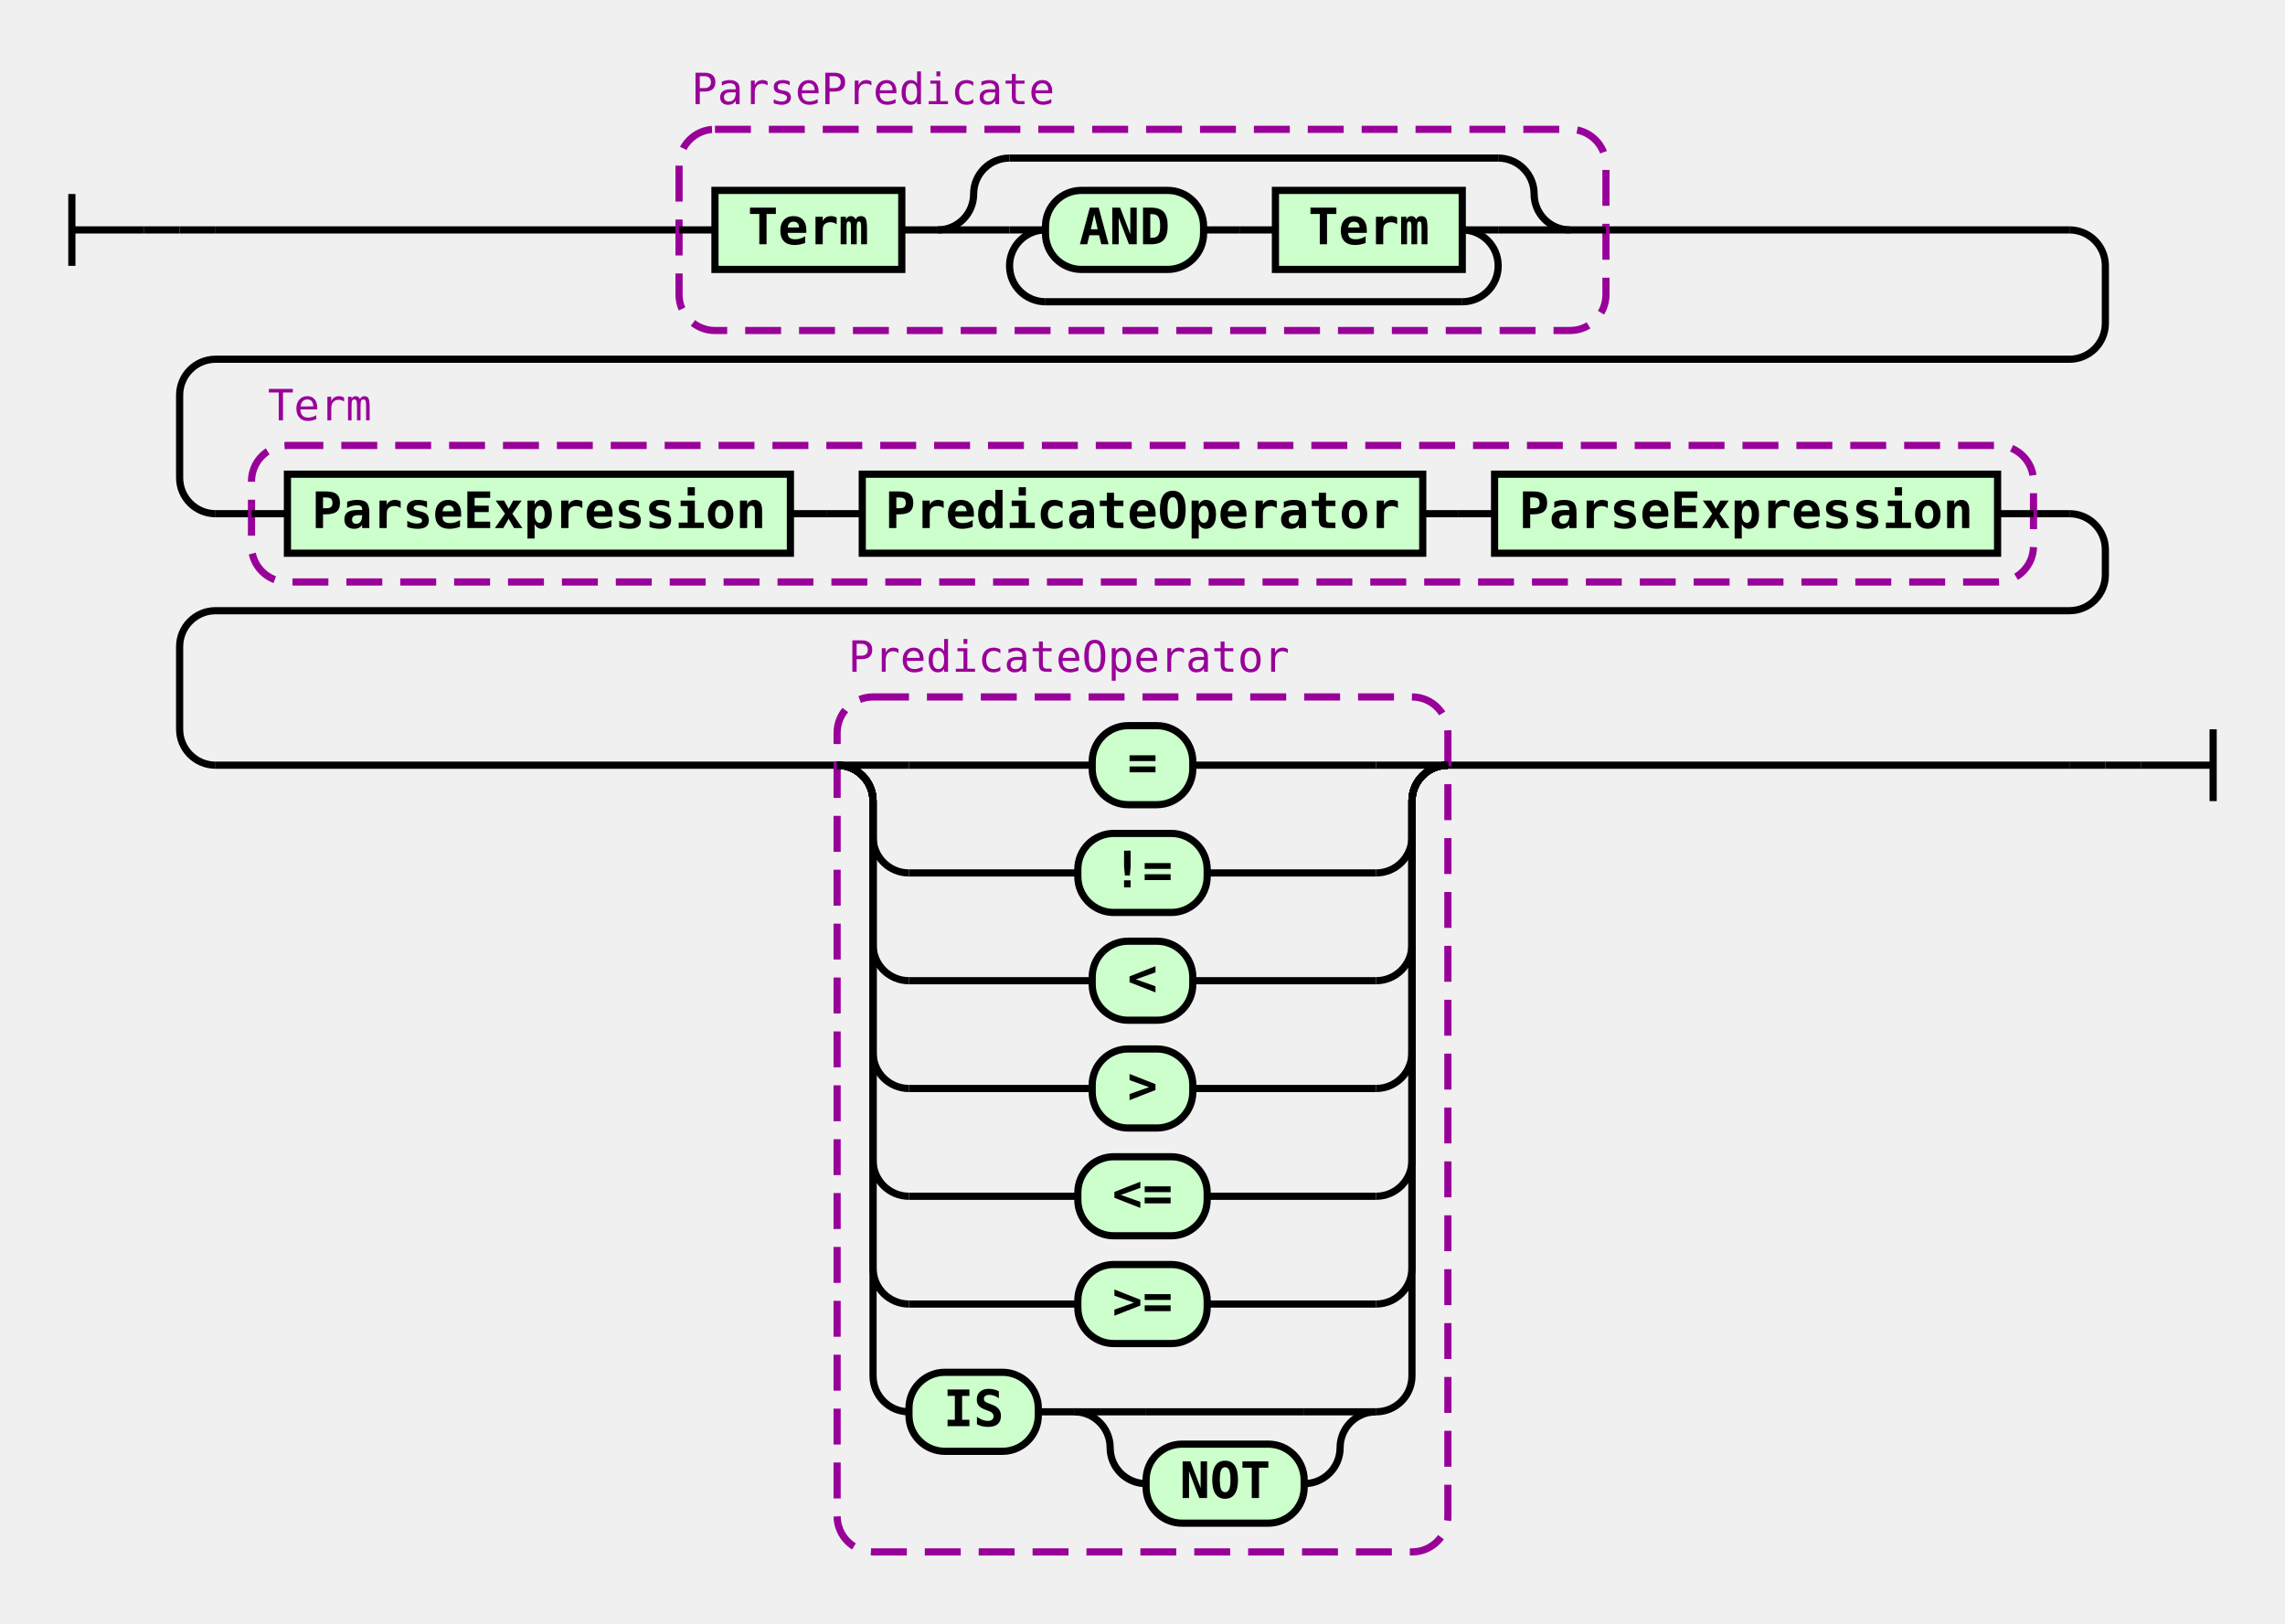
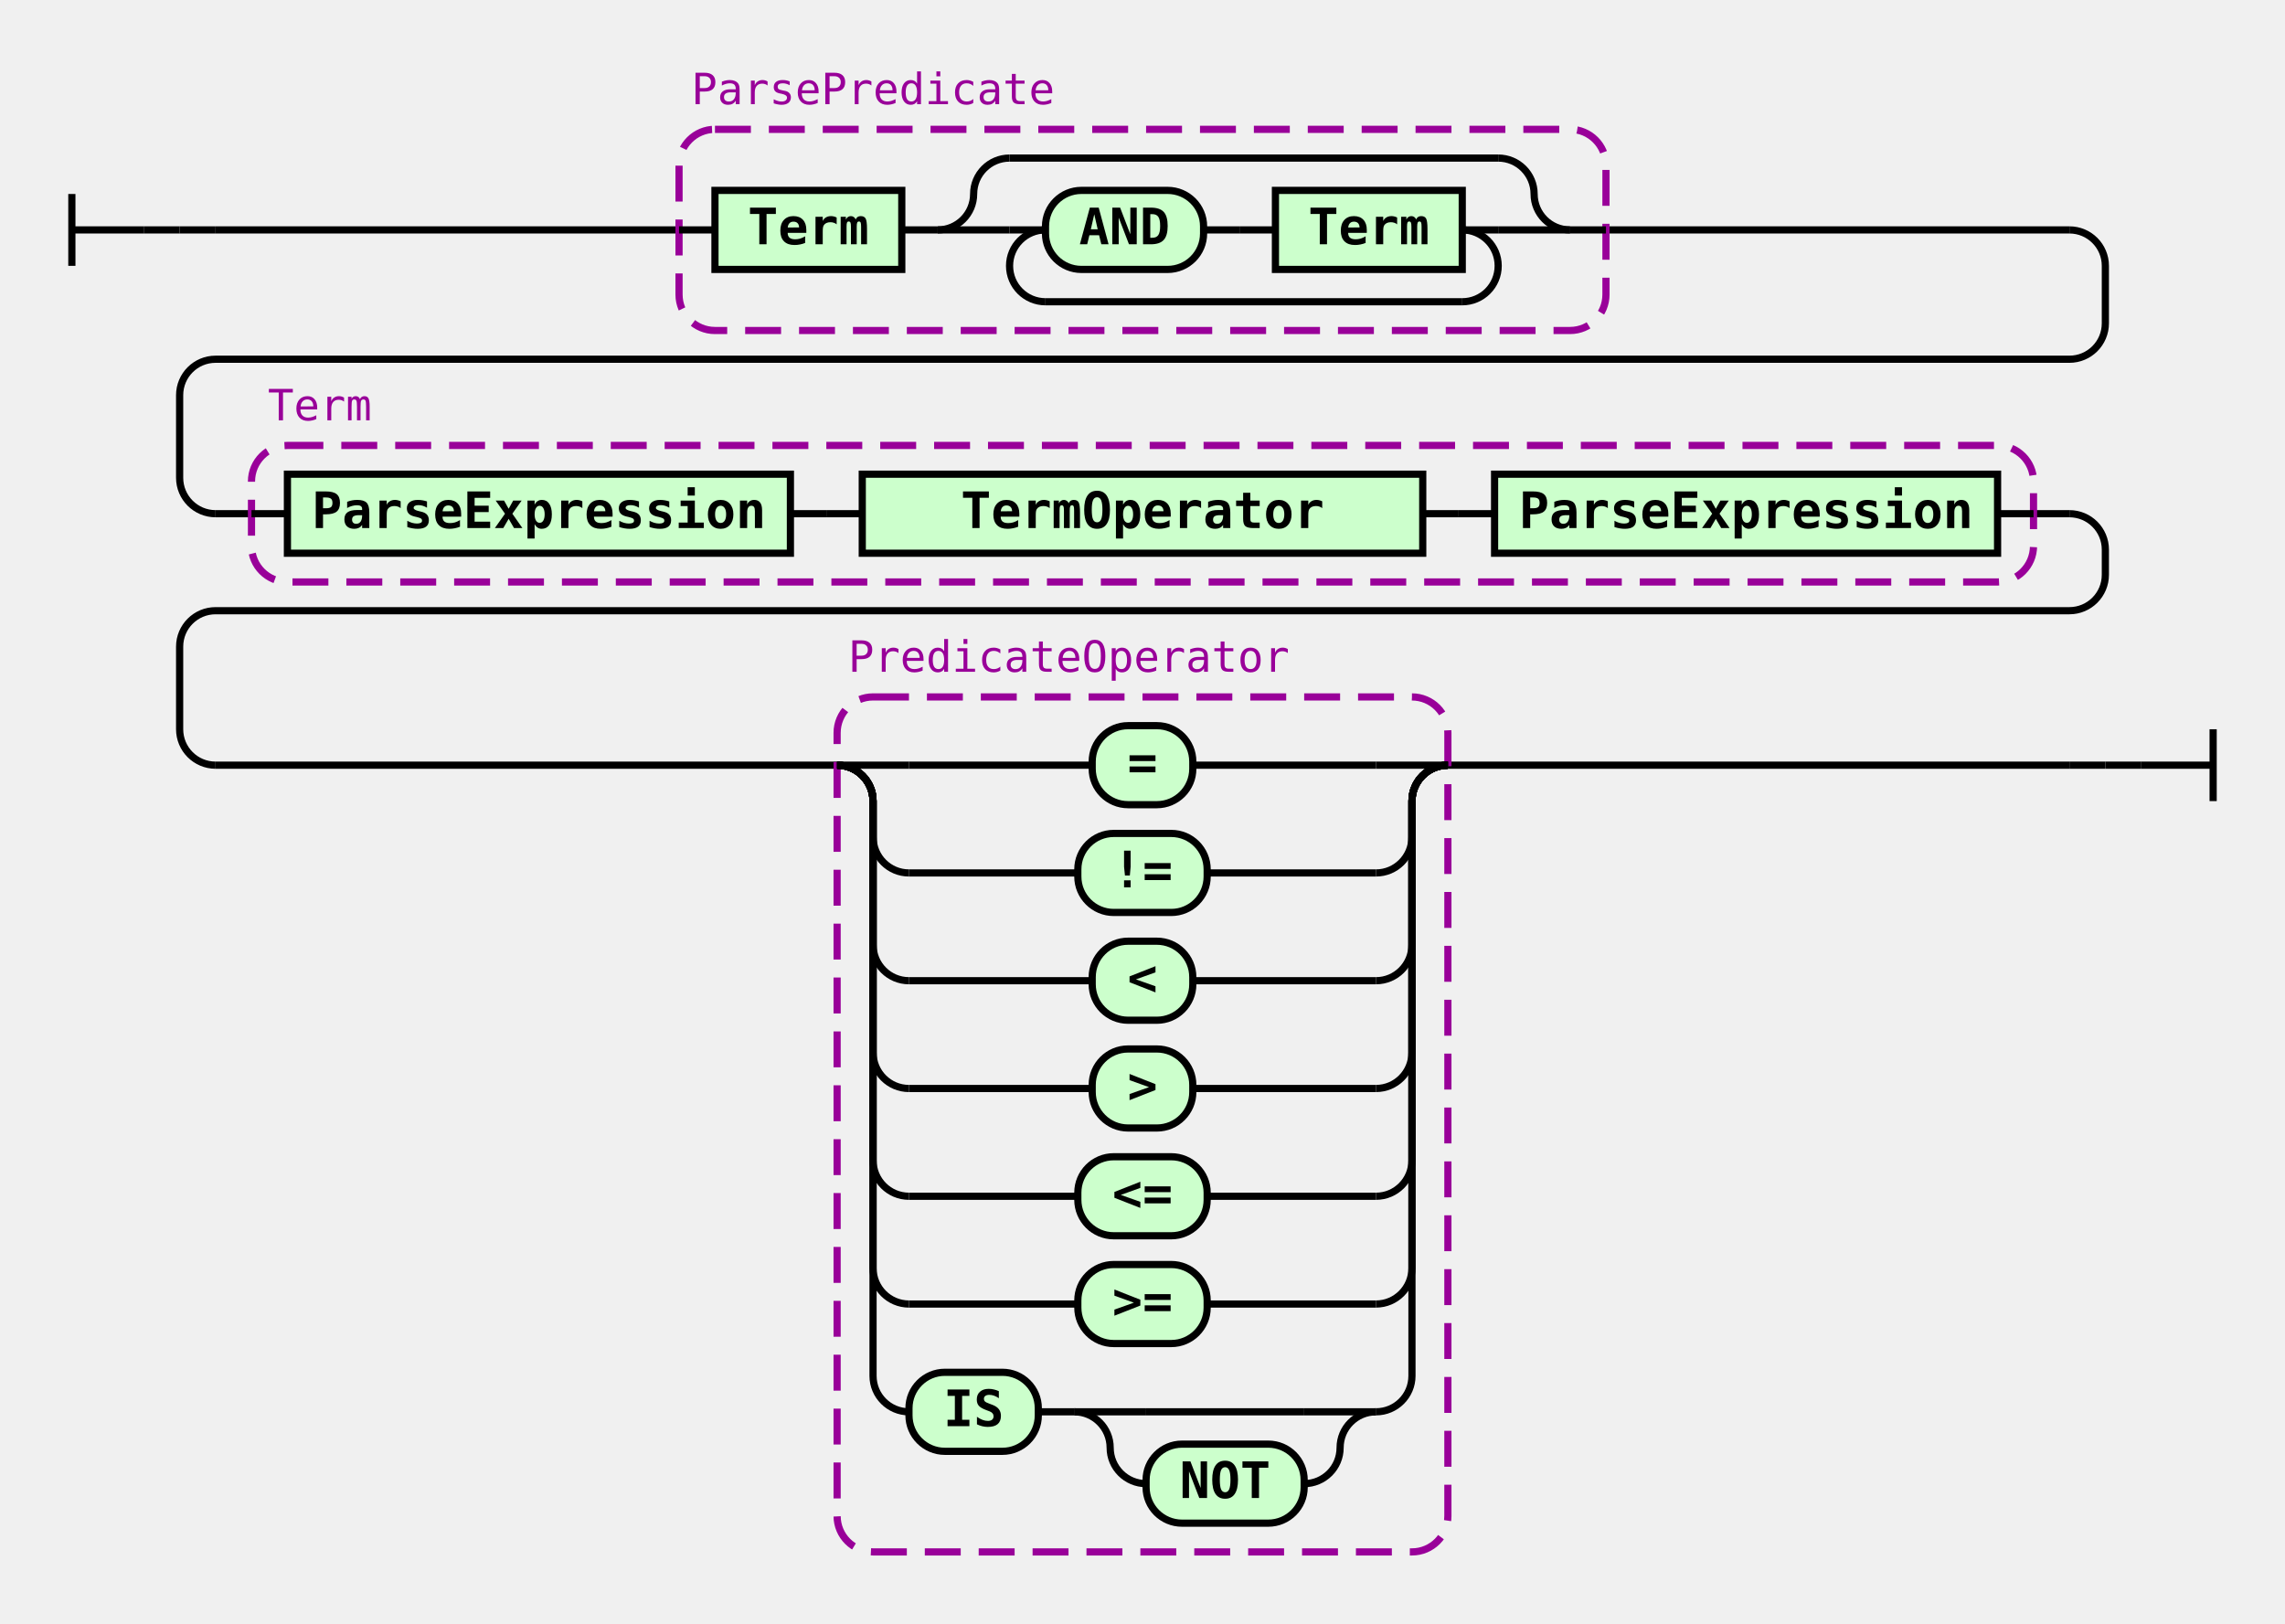
<svg xmlns="http://www.w3.org/2000/svg" class="railroad-diagram" width="636" height="452" viewBox="0 0 636 452">
  <g>
    <g>
      <path d="M20 54v20m0 -10h20" />
    </g>
    <path d="M40 64h10" />
    <g>
      <path d="M50 64h0" />
      <path d="M50 64h10" />
      <g>
        <path d="M60 64h129" />
        <path d="M447 64h129" />
        <rect x="189" y="36" width="258" height="56" rx="10" ry="10" class="group-box" />
        <g>
          <path d="M189 64h10" />
          <path d="M437 64h10" />
          <g class="non-terminal ">
            <path d="M199 64h0" />
            <path d="M251 64h0" />
            <rect x="199" y="53" width="52" height="22" />
            <text x="225" y="68">Term</text>
          </g>
          <path d="M251 64h10" />
          <g>
            <path d="M261 64h0" />
            <path d="M437 64h0" />
            <path d="M261 64a10 10 0 0 0 10 -10v0a10 10 0 0 1 10 -10" />
            <g>
              <path d="M281 44h136" />
            </g>
            <path d="M417 44a10 10 0 0 1 10 10v0a10 10 0 0 0 10 10" />
            <path d="M261 64h20" />
            <g>
              <path d="M281 64h0" />
              <path d="M417 64h0" />
              <path d="M281 64h10" />
              <g>
                <path d="M291 64h0" />
                <path d="M407 64h0" />
                <g class="terminal ">
                  <path d="M291 64h0" />
                  <path d="M335 64h0" />
                  <rect x="291" y="53" width="44" height="22" rx="10" ry="10" />
                  <text x="313" y="68">AND</text>
                </g>
                <path d="M335 64h10" />
                <path d="M345 64h10" />
                <g class="non-terminal ">
                  <path d="M355 64h0" />
                  <path d="M407 64h0" />
                  <rect x="355" y="53" width="52" height="22" />
                  <text x="381" y="68">Term</text>
                </g>
              </g>
              <path d="M407 64h10" />
              <path d="M291 64a10 10 0 0 0 -10 10v0a10 10 0 0 0 10 10" />
              <g>
                <path d="M291 84h116" />
              </g>
              <path d="M407 84a10 10 0 0 0 10 -10v0a10 10 0 0 0 -10 -10" />
            </g>
            <path d="M417 64h20" />
          </g>
        </g>
        <g class="undefined">
          <path d="M189 26h0" />
          <path d="M297 26h0" />
          <text x="243" y="29" class="comment">ParsePredicate</text>
        </g>
      </g>
      <path d="M576 64a10 10 0 0 1 10 10v16a10 10 0 0 1 -10 10h-516a10 10 0 0 0 -10 10v23a10 10 0 0 0 10 10" />
      <g>
        <path d="M60 143h10" />
        <path d="M566 143h10" />
        <rect x="70" y="124" width="496" height="38" rx="10" ry="10" class="group-box" />
        <g>
          <path d="M70 143h10" />
          <path d="M556 143h10" />
          <g class="non-terminal ">
            <path d="M80 143h0" />
            <path d="M220 143h0" />
            <rect x="80" y="132" width="140" height="22" />
            <text x="150" y="147">ParseExpression</text>
          </g>
          <path d="M220 143h10" />
          <path d="M230 143h10" />
          <g class="non-terminal ">
            <path d="M240 143h0" />
            <path d="M396 143h0" />
            <rect x="240" y="132" width="156" height="22" />
-             <text x="318" y="147">PredicateOperator</text>
+             <text x="318" y="147">TermOperator</text>
          </g>
          <path d="M396 143h10" />
          <path d="M406 143h10" />
          <g class="non-terminal ">
            <path d="M416 143h0" />
            <path d="M556 143h0" />
            <rect x="416" y="132" width="140" height="22" />
            <text x="486" y="147">ParseExpression</text>
          </g>
        </g>
        <g class="undefined">
          <path d="M70 114h0" />
          <path d="M108 114h0" />
          <text x="89" y="117" class="comment">Term</text>
        </g>
      </g>
      <path d="M576 143a10 10 0 0 1 10 10v7a10 10 0 0 1 -10 10h-516a10 10 0 0 0 -10 10v23a10 10 0 0 0 10 10" />
      <g>
        <path d="M60 213h173" />
        <path d="M403 213h173" />
        <rect x="233" y="194" width="170" height="238" rx="10" ry="10" class="group-box" />
        <g>
          <path d="M233 213h0" />
          <path d="M403 213h0" />
          <path d="M233 213h20" />
          <g class="terminal ">
            <path d="M253 213h51" />
            <path d="M332 213h51" />
            <rect x="304" y="202" width="28" height="22" rx="10" ry="10" />
            <text x="318" y="217">=</text>
          </g>
          <path d="M383 213h20" />
          <path d="M233 213a10 10 0 0 1 10 10v10a10 10 0 0 0 10 10" />
          <g class="terminal ">
            <path d="M253 243h47" />
            <path d="M336 243h47" />
            <rect x="300" y="232" width="36" height="22" rx="10" ry="10" />
            <text x="318" y="247">!=</text>
          </g>
          <path d="M383 243a10 10 0 0 0 10 -10v-10a10 10 0 0 1 10 -10" />
          <path d="M233 213a10 10 0 0 1 10 10v40a10 10 0 0 0 10 10" />
          <g class="terminal ">
            <path d="M253 273h51" />
            <path d="M332 273h51" />
            <rect x="304" y="262" width="28" height="22" rx="10" ry="10" />
            <text x="318" y="277">&lt;</text>
          </g>
          <path d="M383 273a10 10 0 0 0 10 -10v-40a10 10 0 0 1 10 -10" />
          <path d="M233 213a10 10 0 0 1 10 10v70a10 10 0 0 0 10 10" />
          <g class="terminal ">
            <path d="M253 303h51" />
            <path d="M332 303h51" />
            <rect x="304" y="292" width="28" height="22" rx="10" ry="10" />
            <text x="318" y="307">&gt;</text>
          </g>
          <path d="M383 303a10 10 0 0 0 10 -10v-70a10 10 0 0 1 10 -10" />
          <path d="M233 213a10 10 0 0 1 10 10v100a10 10 0 0 0 10 10" />
          <g class="terminal ">
            <path d="M253 333h47" />
            <path d="M336 333h47" />
            <rect x="300" y="322" width="36" height="22" rx="10" ry="10" />
            <text x="318" y="337">&lt;=</text>
          </g>
          <path d="M383 333a10 10 0 0 0 10 -10v-100a10 10 0 0 1 10 -10" />
          <path d="M233 213a10 10 0 0 1 10 10v130a10 10 0 0 0 10 10" />
          <g class="terminal ">
            <path d="M253 363h47" />
            <path d="M336 363h47" />
            <rect x="300" y="352" width="36" height="22" rx="10" ry="10" />
            <text x="318" y="367">&gt;=</text>
          </g>
          <path d="M383 363a10 10 0 0 0 10 -10v-130a10 10 0 0 1 10 -10" />
          <path d="M233 213a10 10 0 0 1 10 10v160a10 10 0 0 0 10 10" />
          <g>
            <path d="M253 393h0" />
            <path d="M383 393h0" />
            <g class="terminal ">
              <path d="M253 393h0" />
              <path d="M289 393h0" />
              <rect x="253" y="382" width="36" height="22" rx="10" ry="10" />
              <text x="271" y="397">IS</text>
            </g>
            <path d="M289 393h10" />
            <g>
              <path d="M299 393h0" />
              <path d="M383 393h0" />
              <path d="M299 393h20" />
              <g>
                <path d="M319 393h44" />
              </g>
              <path d="M363 393h20" />
              <path d="M299 393a10 10 0 0 1 10 10v0a10 10 0 0 0 10 10" />
              <g class="terminal ">
                <path d="M319 413h0" />
                <path d="M363 413h0" />
                <rect x="319" y="402" width="44" height="22" rx="10" ry="10" />
                <text x="341" y="417">NOT</text>
              </g>
              <path d="M363 413a10 10 0 0 0 10 -10v0a10 10 0 0 1 10 -10" />
            </g>
          </g>
          <path d="M383 393a10 10 0 0 0 10 -10v-160a10 10 0 0 1 10 -10" />
        </g>
        <g class="undefined">
          <path d="M233 184h0" />
          <path d="M362 184h0" />
          <text x="297.5" y="187" class="comment">PredicateOperator</text>
        </g>
      </g>
      <path d="M576 213h10" />
      <path d="M586 213h0" />
    </g>
    <path d="M586 213h10" />
    <path d="M 596 213 h 20 m 0 -10 v 20" />
  </g>
  <style>
    svg.railroad-diagram {
        background-color: white;
    }
    svg.railroad-diagram path {
        stroke-width: 2;
        stroke: black;
        fill: rgba(0, 0, 0, 0);
    }
    svg.railroad-diagram text.diagram-text {
        font-size: 12px;
    }
    svg.railroad-diagram text.diagram-arrow {
        font-size: 16px;
    }
    svg.railroad-diagram text.label {
        text-anchor: start;
    }
    svg.railroad-diagram text.comment {
        font: normal 12px monospace;
        fill: #990099;
    }
    svg.railroad-diagram rect.group-box {
        stroke: #990099;
        stroke-dasharray: 10 5;
        fill: none;
    }
    svg.railroad-diagram path.diagram-text {
        stroke-width: 2;
        stroke: black;
        fill: white;
        cursor: help;
    }
    svg.railroad-diagram g.diagram-text:hover path.diagram-text {
        fill: #eeeeee;
    }
    svg.railroad-diagram rect {
        stroke-width: 2;
        stroke: black;
        fill: #ccffcc;
    }
    svg.railroad-diagram text {
        font: bold 14px monospace;
        text-anchor: middle;
        white-space: pre;
    }
    svg.railroad-diagram g.optional-path rect {
        fill: #ccffff;
    }
    svg.railroad-diagram g.optional-path text {
        font-style: italic;
        font-weight: 100;
    }
    svg.railroad-diagram g.recurring-path rect {
        fill: #ffffcc;
    }
    svg.railroad-diagram g.recurring-path text {
        font-style: italic;
    }
    svg.railroad-diagram g.unhappy-path rect {
        fill: #ffcccc;
    }
    svg.railroad-diagram g.unhappy-path text {
        font-variant: small-caps;
    
    }
    
    @media (prefers-color-scheme: dark) {
        .day.dark-scheme {
            background: #333333;
            color: white;
        }
        .night.dark-scheme {
            background: black;
            color: #dddddd;
        }
    }
    
    @media (prefers-color-scheme: light) {
        svg.railroad-diagram {
            background-color: white;
        }
        svg.railroad-diagram path {
            stroke: black;
            fill: rgba(0, 0, 0, 0);
        }
        svg.railroad-diagram text.comment {
            fill: #990099;
        }
        svg.railroad-diagram rect {
            stroke: black;
            fill: #ccffcc;
        }
        svg.railroad-diagram rect.group-box {
            stroke: #990099;
        }
        svg.railroad-diagram path.diagram-text {
            stroke: black;
            fill: white;
        }
        svg.railroad-diagram g.diagram-text:hover path.diagram-text {
            fill: #eeeeee;
        }
        svg.railroad-diagram g.optional-path rect {
            fill: #ccffff;
        }
        svg.railroad-diagram g.recurring-path rect {
            fill: #ffffcc;
        }
        svg.railroad-diagram g.unhappy-path rect {
            fill: #ffcccc;
        }
    }
    
    @media (prefers-color-scheme: dark) {
        svg.railroad-diagram {
            background-color: #1e2129;
        }
        svg.railroad-diagram path {
            stroke: silver;
            fill: rgba(0, 0, 0, 0);
        }
        svg.railroad-diagram text {
            fill: whitesmoke;
        }
        svg.railroad-diagram text.comment {
            fill: #990099;
        }
        svg.railroad-diagram rect {
            stroke: silver;
            fill: #009900;
        }
        svg.railroad-diagram rect.group-box {
            stroke: #990099;
        }
        svg.railroad-diagram path.diagram-text {
            stroke: silver;
            fill: darkslategrey;
        }
        svg.railroad-diagram g.diagram-text:hover path.diagram-text {
            fill: dimgray;
        }
        svg.railroad-diagram g.optional-path rect {
            fill: #009999;
        }
        svg.railroad-diagram g.recurring-path rect {
            fill: #999900;
        }
        svg.railroad-diagram g.unhappy-path rect {
            fill: #990033;
        }
    }
  &lt;/style&gt;
&lt;/svg&gt;
    </style>
</svg>
